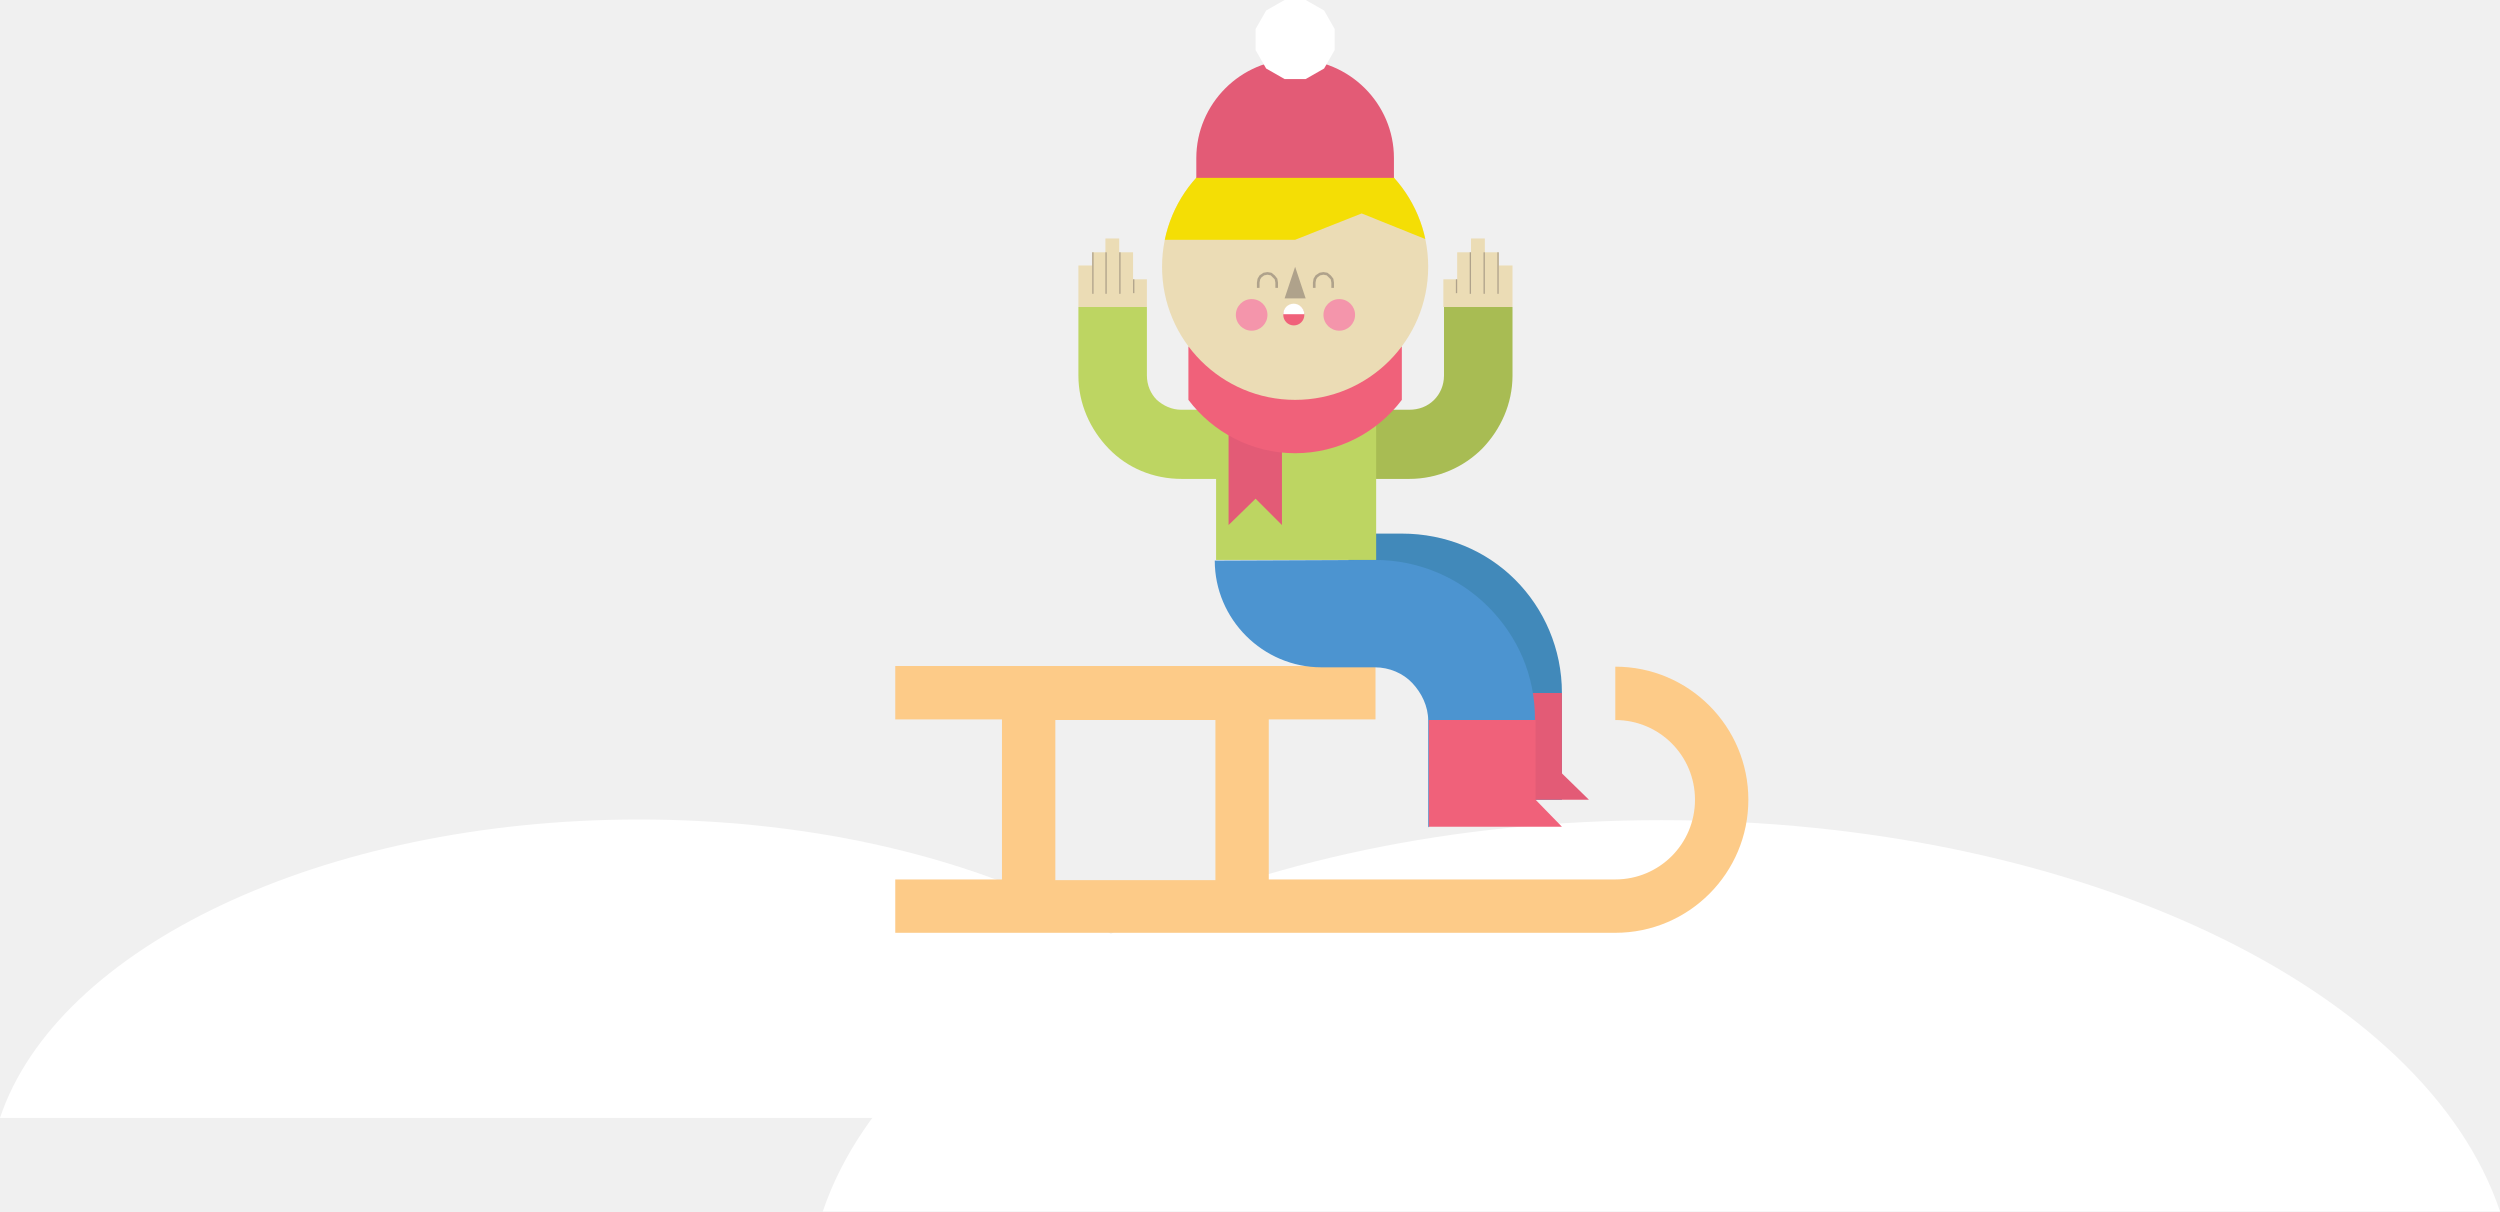
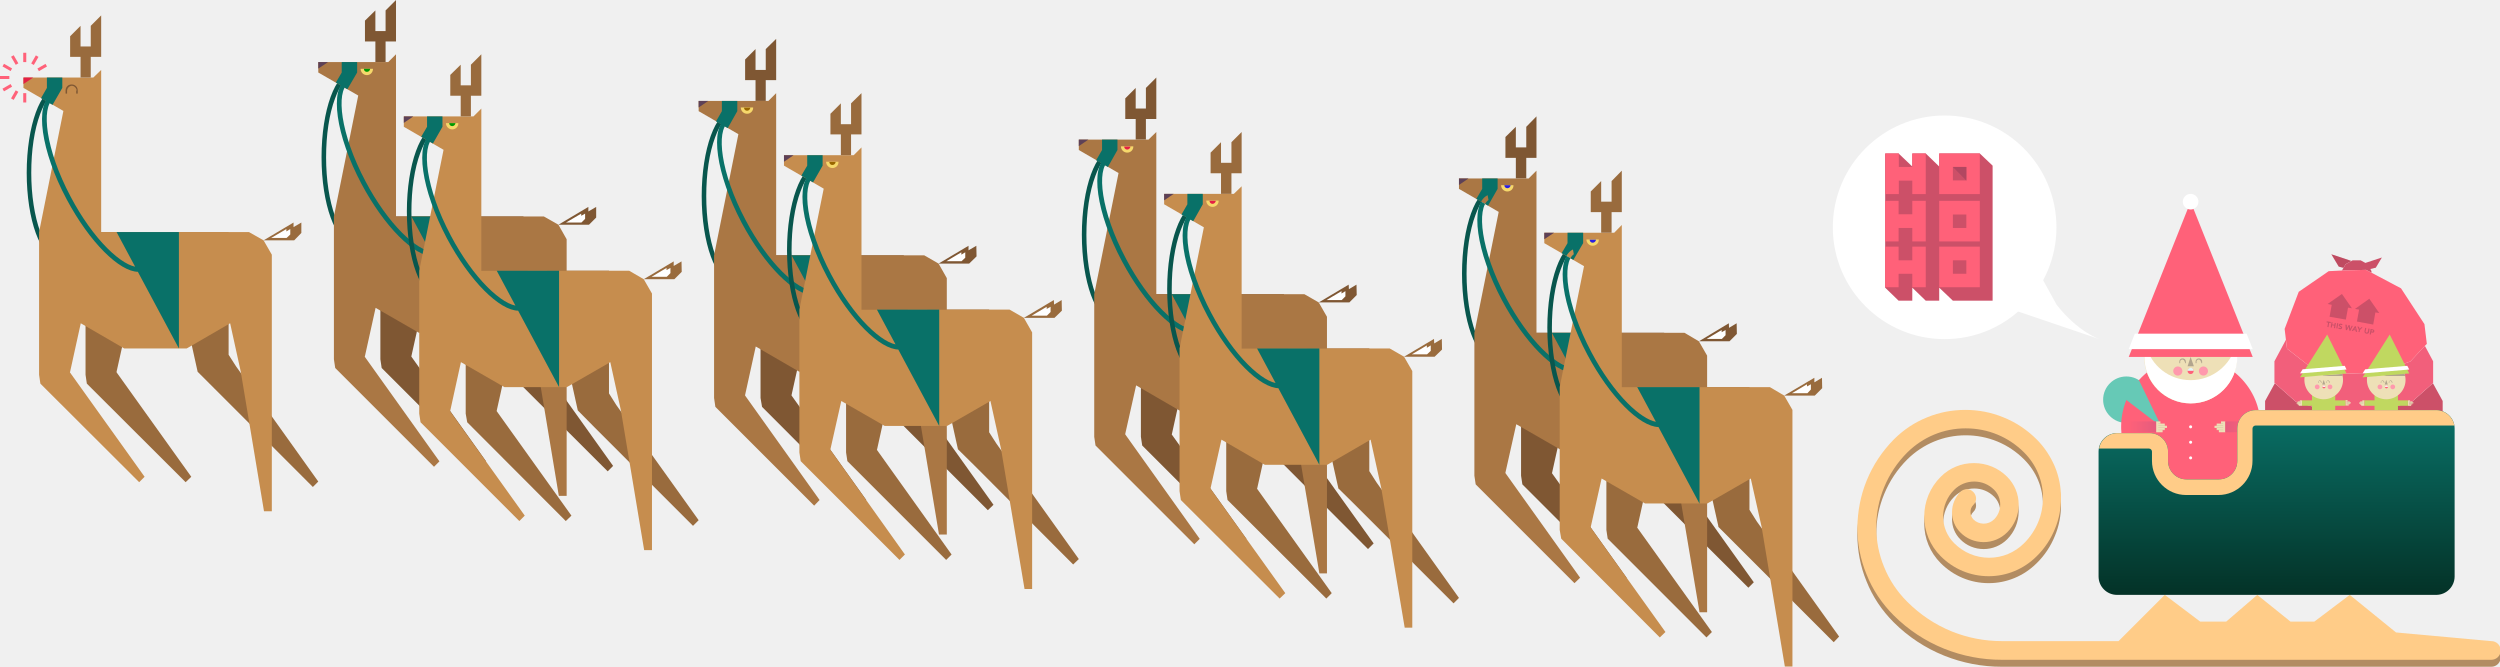
- <svg xmlns="http://www.w3.org/2000/svg" xmlns:xlink="http://www.w3.org/1999/xlink" viewBox="0 0 379.5 183.9" enable-background="new 0 0 379.5 183.9">
-   <g>
-     <path fill="#fff" d="M379.5 183.9c-11.3-33.8-64-59.4-127.3-59.4s-115.9 25.6-127.3 59.4h254.6z" />
-     <path fill="#fff" d="M194 169.7c-8.6-25.8-48.7-45.3-97-45.3-48.2 0-88.4 19.5-97 45.3h194z" />
-     <path fill="#4189BA" d="M218.5 99.5c1.5 1.5 2.4 3.5 2.4 5.7v16.2h16.2v-16.2c0-6.7-2.7-12.8-7.1-17.2s-10.5-7-17.2-7h-8.1v16.2h8.1c2.2 0 4.3.9 5.7 2.3z" />
-     <path fill="#E35B76" d="M237.1 117.4v-12.2h-16.2v16.2h20.3z" />
-     <path fill="#FDCB88" d="M245.2 101.2v8.1c6.7 0 12.1 5.4 12.1 12.1 0 6.7-5.4 12.1-12.1 12.1h-52.6v-24.3h16.2v-8.1h-72.9v8.1h16.2v24.3h-16.2v8.1h109.3c11.2 0 20.2-9.1 20.2-20.2s-9-20.2-20.2-20.2zm-85 8.1h24.3v24.3h-24.3v-24.3z" />
-     <path fill="#4C94D0" d="M225.9 92.1c-4.4-4.4-10.5-7.1-17.2-7.1l-24.3.1c0 8.9 7.3 16.2 16.2 16.2h8.1c2.2 0 4.3.9 5.7 2.4s2.4 3.5 2.4 5.7v16.2l16.2-16.2c.1-6.9-2.7-12.9-7.1-17.3z" />
-     <path fill="#F0617A" d="M233.1 121.4v-12.1h-16.2v16.2h20.2z" />
-     <path fill="#A8BC53" d="M217.7 60.7c.9-.9 1.5-2.2 1.5-3.7v-10.4h10.4v10.4c0 4.3-1.8 8.2-4.6 11.1-2.8 2.8-6.7 4.6-11.1 4.6h-5.2v-10.5h5.2c1.5 0 2.8-.5 3.8-1.5z" />
-     <path fill="#BDD562" d="M184.5 52.6v9.6h-5.2c-1.4 0-2.7-.6-3.7-1.5-.9-.9-1.5-2.2-1.5-3.7v-10.4h-10.4v10.4c0 4.3 1.8 8.2 4.6 11.1s6.7 4.6 11.1 4.6h5.2v12.3h24.3v-32.4h-24.4z" />
-     <path fill="#EBDCB5" d="M172 42.4h2.1v4.2h-2.1zM169.9 38.3h2.1v8.3h-2.1zM165.8 38.3h2.1v8.3h-2.1zM163.7 40.3h2.1v6.3h-2.1zM167.8 36.2h2.1v10.4h-2.1z" />
-     <path fill="#AFA28B" d="M172 42.4h.2v2.1h-.2zM169.9 38.3h.2v6.3h-.2zM167.8 38.3h.2v6.3h-.2zM165.8 38.3h.2v6.3h-.2z" />
-     <path fill="#EBDCB5" d="M219.1 42.4h2.1v4.2h-2.1zM221.2 38.3h2.1v8.3h-2.1zM225.4 38.3h2.1v8.3h-2.1zM227.5 40.3h2.1v6.3h-2.1zM223.3 36.2h2.1v10.4h-2.1z" />
-     <path fill="#AFA28B" d="M221 42.4h.2v2.1h-.2zM223.1 38.3h.2v6.3h-.2zM225.2 38.3h.2v6.3h-.2zM227.3 38.3h.2v6.3h-.2z" />
-     <path fill="#E35B76" d="M194.6 79.7l-4-4-4.1 4v-16.1h8.1v8z" />
-     <path fill="#F0617A" d="M196.6 68.8c6.6 0 12.5-3.2 16.2-8.1v-8.1h-32.4v8.1c3.7 4.9 9.6 8.1 16.2 8.1z" />
-     <circle fill="#EBDCB5" cx="196.6" cy="40.5" r="20.2" />
-     <path fill="#AFA28B" d="M198.2 45.3h-3.2l1.6-4.8z" />
-     <circle fill="#F0617A" cx="196.4" cy="47.8" r="1.6" />
-     <path fill="#fff" d="M196.4 46.1c-.9 0-1.6.7-1.6 1.6h3.2c0-.8-.7-1.6-1.6-1.6z" />
-     <path fill="#AFA28B" d="M199.7 42.9l.1-.5.2-.3.4-.3.5-.1.5.1.3.3.3.3.1.5v.8h.4v-.8l-.1-.6-.4-.5-.5-.4-.6-.1-.6.1-.6.4-.3.5-.1.6v.8h.4v-.8zM191.2 42.9l.1-.5.2-.3.4-.3.5-.1.5.1.3.3.3.3.1.5v.8h.4v-.8l-.1-.6-.4-.5-.5-.4-.6-.1-.6.1-.6.4-.3.5-.1.6v.8h.4v-.8z" />
-     <circle fill="#F495AB" cx="190" cy="47.8" r="2.4" />
-     <circle fill="#F495AB" cx="203.3" cy="47.8" r="2.4" />
-     <defs>
-       <circle id="a" cx="196.6" cy="40.5" r="20.2" />
-     </defs>
-     <clipPath id="b">
-       <use xlink:href="#a" overflow="visible" />
-     </clipPath>
-     <path clip-path="url(#b)" fill="#F4DE05" d="M196.6 20.2c-9.8 0-18 7-19.8 16.2h19.8l10.1-4 9.7 3.9c-1.9-9.2-10-16.1-19.8-16.1z" />
-     <path fill="#E35B76" d="M181.6 27v-3c0-8.2 6.7-15 15-15 8.2 0 15 6.7 15 15v3h-30z" />
-     <path fill="#fff" d="M195 12l-2.8-1.6-1.6-2.8v-3.2l1.6-2.8 2.8-1.6h3.2l2.8 1.6 1.6 2.8v3.2l-1.6 2.8-2.8 1.6z" />
-   </g>
+ <svg xmlns="http://www.w3.org/2000/svg" xmlns:xlink="http://www.w3.org/1999/xlink" viewBox="0 0 1151.5 307" enable-background="new 0 0 1151.5 307">
+   <path fill="#08564D" d="M687.7 88.9c2.8 0 5.8 3.8 8.1 10.1 2.6 7.2 4.1 16.8 4.1 27.1s-1.4 19.9-4.1 27.1c-2.3 6.3-5.3 10.1-8.1 10.1s-5.8-3.8-8.1-10.1c-2.6-7.2-4.1-16.8-4.1-27.1s1.4-19.9 4.1-27.1c2.3-6.4 5.3-10.1 8.1-10.1m0-2.2c-7.9 0-14.3 17.6-14.3 39.3 0 21.7 6.4 39.3 14.3 39.3s14.3-17.6 14.3-39.3c0-21.7-6.4-39.3-14.3-39.3z" />
+   <path fill="#7F5733" d="M700.6 219.1v-65.8h28.6l-14.3 64.4-.1.2 34.4 48.2-2.5 2.5-45.5-45.5zM737.9 153.3h28.6v56.5l3.4 5.3 37.9 53.1-2.5 2.5-45.5-45.4-7.7-7.7.1-.1zM782.5 157.2l13.8-8.3.1 2.1 3.5-2.1.1 4.9-3.4 3.4h-10.5z" />
+   <path fill="#fff" d="M793 152v1l1.8-1v2.4l-1.7 1.7h-7z" />
+   <path fill="#7F5733" d="M698.2 58.4v9.5h4.8v-9.5l4.7-4.8v19.1h-4.7v9.5h-4.8v-9.5h-4.8v-9.6z" />
+   <path fill="#a74" d="M672 82.2h32.1l3.6-3.6v74.7h68.2l6.6 3.9 3.8 6.6v118.2h-3.5l-10.8-64.3-4.9-22.3-20 11.5h-28.7l-20-11.5-5 22.3v.2l34.4 48.2-2.6 2.5-45.5-45.5-.6-4v-65.8l11.2-55.7-18.3-10.6z" />
+   <path fill="#5D4157" d="M672 85.2v-3h4.4z" />
+   <path fill="#097168" d="M682.7 87v-4.8h7.1v4.8l-4.4 7.7-5.4-3.1zM743.5 153.3h-28.7l8.6 16c-3.5-.7-8.1-3.7-12.9-8.5-5.9-5.9-11.9-14.3-16.8-23.6-11.8-22.2-13.6-41.2-8.1-45.1l-.4-2.2c-.1 0-.1 0-.2.1-8.1 4.3-5.1 25.9 6.8 48.3 10.4 19.5 24.1 33.2 32.8 33.4l18.9 35.3v-53.7z" />
+   <path fill="#F6D86B" d="M694.3 88.2c-1.6 0-2.9-1.3-2.9-2.9h5.7c.1 1.6-1.2 2.9-2.8 2.9z" />
+   <path fill="#2920E2" d="M694.3 86.7c-.8 0-1.4-.6-1.4-1.4h2.9c-.1.8-.7 1.4-1.5 1.4z" />
+   <path fill="#08564D" d="M727 113.9c2.8 0 5.8 3.8 8.1 10.1 2.6 7.2 4.1 16.8 4.1 27.1s-1.4 19.9-4.1 27.1c-2.3 6.3-5.3 10.1-8.1 10.1s-5.8-3.8-8.1-10.1c-2.6-7.2-4.1-16.8-4.1-27.1s1.4-19.9 4.1-27.1c2.3-6.3 5.3-10.1 8.1-10.1m0-2.2c-7.9 0-14.3 17.6-14.3 39.3 0 21.7 6.4 39.3 14.3 39.3s14.3-17.6 14.3-39.3c0-21.7-6.4-39.3-14.3-39.3z" />
+   <path fill="#996B3D" d="M739.9 244.1v-65.8h28.6l-14.3 64.4-.1.3 34.4 48.1-2.5 2.5-45.5-45.5zM777.2 178.3h28.6v56.5l3.4 5.4 37.9 53-2.5 2.6-45.5-45.5-7.7-7.7.1-.1z" />
+   <path fill="#C68D4E" d="M711.3 107.2h32.2l3.5-3.6v74.7h68.2l6.6 3.9 3.8 6.6v118.2h-3.5l-10.7-64.3-5-22.3-20 11.5h-28.7l-20-11.5-5 22.3v.3l34.4 48.1-2.6 2.5-45.4-45.5-.7-4v-65.8l11.2-55.7-18.3-10.6z" />
+   <path fill="#996B3D" d="M821.8 182.2l13.9-8.2v2.1l3.5-2.1.1 4.8-3.4 3.4h-10.5z" />
+   <path fill="#fff" d="M832.3 177v1l1.8-1v2.4l-1.6 1.7h-7.1z" />
+   <path fill="#F6D86B" d="M733.6 113.2c-1.6 0-2.9-1.3-2.9-2.9h5.7c.1 1.6-1.2 2.9-2.8 2.9z" />
+   <path fill="#2920E2" d="M733.6 111.8c-.8 0-1.4-.6-1.4-1.4h2.9c0 .7-.7 1.4-1.5 1.4z" />
+   <path fill="#996B3D" d="M737.5 83.4v9.5h4.8v-9.5l4.7-4.8v19.1h-4.7v9.5h-4.8v-9.5h-4.8v-9.5z" />
+   <path fill="#5D4157" d="M711.3 110.2v-3h4.5z" />
+   <path fill="#097168" d="M722 112v-4.8h7.2v4.8l-4.5 7.7-5.4-3.1zM782.8 178.3h-28.7l8.6 16c-3.5-.7-8.1-3.7-12.9-8.5-5.9-5.9-11.9-14.3-16.8-23.6-11.8-22.2-13.6-41.2-8.1-45.1l-.4-2.2c-.1 0-.1 0-.2.1-8.1 4.3-5.1 25.9 6.8 48.3 10.4 19.5 24.1 33.2 32.8 33.4l18.9 35.3v-53.7z" />
+   <path fill="#08564D" d="M512.6 71c2.8 0 5.8 3.8 8.1 10.1 2.6 7.2 4.1 16.8 4.1 27.1s-1.4 19.9-4.1 27.1c-2.3 6.3-5.3 10.1-8.1 10.1s-5.8-3.8-8.1-10.1c-2.6-7.2-4.1-16.8-4.1-27.1s1.4-19.9 4.1-27.1c2.3-6.3 5.3-10.1 8.1-10.1m0-2.2c-7.9 0-14.3 17.6-14.3 39.3 0 21.7 6.4 39.3 14.3 39.3s14.3-17.6 14.3-39.3c0-21.7-6.4-39.3-14.3-39.3z" />
+   <path fill="#7F5733" d="M525.5 201.2v-65.7h28.5l-14.2 64.3-.1.3 34.4 48.1-2.5 2.5-45.5-45.5zM562.8 135.5h28.6v56.4l3.4 5.4 37.9 53-2.6 2.6-45.4-45.5-7.7-7.7zM607.4 139.3l13.8-8.2.1 2.1 3.5-2.1.1 4.8-3.4 3.4h-10.5z" />
+   <path fill="#fff" d="M617.9 134.1v1.1l1.8-1.1v2.4l-1.7 1.7h-7z" />
+   <path fill="#7F5733" d="M523.1 40.5v9.5h4.7v-9.5l4.8-4.8v19.1h-4.8v9.5h-4.7v-9.5h-4.8v-9.5z" />
+   <path fill="#a74" d="M496.9 64.3h32.1l3.6-3.5v74.7h68.2l6.6 3.8 3.8 6.6v118.2h-3.5l-10.8-64.3-4.9-22.3-20 11.6h-28.7l-20-11.6-5 22.3v.3l34.3 48.1-2.5 2.5-45.5-45.5-.6-4v-65.7l11.2-55.8-18.3-10.6z" />
+   <path fill="#5D4157" d="M496.9 67.3v-3h4.4z" />
+   <path fill="#097168" d="M539.7 135.5h28.7v53.6zM507.6 69.1v-4.8h7.1v4.8l-4.4 7.8-5.4-3.1zM510 72.1l.2-.1.4 2.2c-5.5 3.9-3.7 22.9 8.1 45.1 4.9 9.3 10.9 17.7 16.8 23.6 5.5 5.5 10.7 8.7 14.3 8.7.8 0 1.6-.2 2.2-.5l.3-.2 1.4 1.6-.7.5c-1 .5-2 .8-3.2.8-8.7 0-22.5-13.7-33-33.4-11.9-22.3-15-44-6.8-48.3z" />
+   <path fill="#F6D86B" d="M519.2 70.3c-1.6 0-2.9-1.3-2.9-2.9h5.7c.1 1.6-1.2 2.9-2.8 2.9z" />
+   <path fill="#E41F44" d="M519.2 68.9c-.8 0-1.4-.6-1.4-1.4h2.9c-.1.7-.7 1.4-1.5 1.4z" />
+   <path fill="#08564D" d="M551.9 96c2.8 0 5.8 3.8 8.1 10.1 2.6 7.2 4.1 16.8 4.1 27.1s-1.4 19.9-4.1 27.1c-2.3 6.3-5.3 10.1-8.1 10.1s-5.8-3.8-8.1-10.1c-2.6-7.2-4.1-16.8-4.1-27.1s1.4-19.9 4.1-27.1c2.3-6.3 5.3-10.1 8.1-10.1m0-2.1c-7.9 0-14.3 17.6-14.3 39.3s6.4 39.3 14.3 39.3 14.3-17.6 14.3-39.3-6.4-39.3-14.3-39.3z" />
+   <path fill="#996B3D" d="M564.8 226.2v-65.7h28.6l-14.3 64.3-.1.3 34.4 48.1-2.5 2.5-45.5-45.4zM602.1 160.5h28.6v56.5l3.4 5.3 37.9 53.1-2.5 2.5-45.5-45.5-7.7-7.6.1-.1z" />
+   <path fill="#C68D4E" d="M536.2 89.3h32.1l3.6-3.5v74.7h68.2l6.6 3.8 3.8 6.6v118.2h-3.5l-10.8-64.3-4.9-22.3-20 11.6h-28.7l-20-11.6-5 22.3v.3l34.4 48.1-2.6 2.5-45.5-45.4-.6-4.1v-65.7l11.2-55.8-18.3-10.6z" />
+   <path fill="#996B3D" d="M646.7 164.3l13.8-8.2.1 2.1 3.5-2.1.1 4.9-3.4 3.3h-10.5z" />
+   <path fill="#fff" d="M657.2 159.1v1.1l1.8-1.1v2.5l-1.7 1.6h-7z" />
+   <path fill="#F6D86B" d="M558.5 95.3c-1.6 0-2.9-1.3-2.9-2.9h5.7c.1 1.6-1.2 2.9-2.8 2.9z" />
+   <path fill="#E41F44" d="M558.5 93.9c-.8 0-1.4-.6-1.4-1.4h2.9c-.1.7-.7 1.4-1.5 1.4z" />
+   <path fill="#996B3D" d="M562.4 65.5v9.5h4.8v-9.5l4.7-4.7v19h-4.7v9.5h-4.8v-9.5h-4.8v-9.5z" />
+   <path fill="#5D4157" d="M536.2 92.3v-3h4.4z" />
+   <path fill="#097168" d="M579 160.5h28.7v53.6zM546.9 94.1v-4.8h7.1v4.8l-4.4 7.8-5.4-3.1zM549.3 97.1l.2-.1.4 2.2c-5.5 3.9-3.7 22.9 8.1 45.1 4.9 9.3 10.9 17.7 16.8 23.6 5.5 5.5 10.7 8.7 14.3 8.7.8 0 1.6-.2 2.2-.5l.3-.2 1.4 1.6-.7.5c-1 .5-2 .8-3.2.8-8.7 0-22.5-13.7-33-33.4-11.9-22.3-15-43.9-6.8-48.3z" />
+   <path fill="#08564D" d="M337.5 53.1c2.8 0 5.8 3.8 8.1 10.1 2.6 7.2 4.1 16.8 4.1 27.1s-1.4 19.9-4.1 27.1c-2.3 6.3-5.3 10.1-8.1 10.1s-5.8-3.8-8.1-10.1c-2.6-7.2-4.1-16.8-4.1-27.1s1.4-19.9 4.1-27.1c2.3-6.3 5.3-10.1 8.1-10.1m0-2.1c-7.9 0-14.3 17.6-14.3 39.3 0 21.7 6.4 39.3 14.3 39.3s14.3-17.6 14.3-39.3c0-21.7-6.4-39.3-14.3-39.3z" />
+   <path fill="#7F5733" d="M350.3 183.3v-65.7h28.6l-14.3 64.3v.3l34.4 48.1-2.6 2.6-45.4-45.5zM387.7 117.6h28.6v56.5l3.4 5.3 37.9 53.1-2.6 2.5-45.5-45.5-7.6-7.6v-.1zM432.3 121.4l13.8-8.2v2.1l3.6-2.1.1 4.9-3.4 3.3h-10.5z" />
+   <path fill="#fff" d="M442.8 116.2v1.1l1.8-1.1v2.5l-1.7 1.6h-7z" />
+   <path fill="#7F5733" d="M348 22.6v9.6h4.7v-9.6l4.8-4.7v19h-4.8v9.6h-4.7v-9.6h-4.8v-9.5z" />
+   <path fill="#a74" d="M321.8 46.5h32.1l3.6-3.6v74.7h68.2l6.6 3.8 3.8 6.7v118.1h-3.6l-10.7-64.3-4.9-22.3-20 11.6h-28.8l-20-11.6-4.9 22.3v.3l34.3 48.1-2.5 2.6-45.5-45.5-.6-4.1v-65.7l11.2-55.8-18.3-10.6z" />
+   <path fill="#5D4157" d="M321.8 49.5v-3h4.4z" />
+   <path fill="#097168" d="M364.6 117.6h28.7v53.6zM332.5 51.2v-4.7h7.1v4.7l-4.4 7.8-5.4-3.1zM334.8 54.3l.2-.1.4 2.2c-5.5 3.9-3.7 22.9 8.1 45.1 4.9 9.3 10.9 17.7 16.8 23.6 5.5 5.5 10.7 8.7 14.3 8.7.8 0 1.6-.2 2.2-.5l.3-.2 1.4 1.6-.7.5c-1 .5-2 .8-3.2.8-8.7 0-22.5-13.7-33-33.4-11.8-22.4-14.9-44-6.8-48.3z" />
+   <path fill="#F6D86B" d="M344.1 52.4c-1.6 0-2.9-1.3-2.9-2.9h5.7c.1 1.6-1.2 2.9-2.8 2.9z" />
+   <path fill="#960" d="M344.1 51c-.8 0-1.4-.6-1.4-1.4h2.9c-.1.8-.7 1.4-1.5 1.4z" />
+   <path fill="#08564D" d="M376.8 78.1c2.8 0 5.8 3.8 8.1 10.1 2.6 7.2 4.1 16.8 4.1 27.1s-1.4 19.9-4.1 27.1c-2.3 6.3-5.3 10.1-8.1 10.1s-5.8-3.8-8.1-10.1c-2.6-7.2-4.1-16.8-4.1-27.1s1.4-19.9 4.1-27.1c2.3-6.3 5.3-10.1 8.1-10.1m0-2.1c-7.9 0-14.3 17.6-14.3 39.3s6.4 39.3 14.3 39.3 14.3-17.6 14.3-39.3-6.4-39.3-14.3-39.3z" />
+   <path fill="#996B3D" d="M389.7 208.4v-65.8h28.5l-14.2 64.3-.1.3 34.4 48.2-2.5 2.5-45.5-45.5zM427 142.6h28.6v56.5l3.4 5.3 37.9 53.1-2.6 2.5-45.4-45.5-7.7-7.6v-.1z" />
+   <path fill="#C68D4E" d="M361.1 71.5h32.1l3.6-3.6v74.7h68.2l6.6 3.8 3.8 6.7v118.2h-3.5l-10.8-64.4-4.9-22.2-20 11.5h-28.7l-20-11.5-5 22.2v.3l34.3 48.2-2.5 2.5-45.5-45.5-.6-4v-65.8l11.2-55.7-18.3-10.6z" />
+   <path fill="#996B3D" d="M471.6 146.4l13.8-8.2.1 2.1 3.5-2.1.1 4.9-3.4 3.3h-10.5z" />
+   <path fill="#fff" d="M482.1 141.3v1l1.8-1v2.4l-1.7 1.7h-7z" />
+   <path fill="#F6D86B" d="M383.4 77.4c-1.6 0-2.9-1.3-2.9-2.9h5.7c.1 1.7-1.2 2.9-2.8 2.9z" />
+   <path fill="#960" d="M383.4 76c-.8 0-1.4-.6-1.4-1.4h2.9c-.1.8-.7 1.4-1.5 1.4z" />
+   <path fill="#996B3D" d="M387.3 47.6v9.6h4.7v-9.6l4.8-4.7v19h-4.8v9.6h-4.7v-9.6h-4.8v-9.5z" />
+   <path fill="#5D4157" d="M361.1 74.5v-3h4.4z" />
+   <path fill="#097168" d="M403.9 142.6h28.7v53.6zM371.8 76.3v-4.8h7.1v4.8l-4.4 7.7-5.4-3.1zM374.2 79.3l.2-.1.4 2.2c-5.5 3.9-3.7 22.9 8.1 45.1 4.9 9.3 10.9 17.7 16.8 23.6 5.5 5.5 10.7 8.7 14.3 8.7.8 0 1.6-.2 2.2-.5l.3-.2 1.4 1.6-.7.5c-1 .5-2 .8-3.2.8-8.7 0-22.5-13.7-33-33.4-11.9-22.4-15-44-6.8-48.3z" />
+   <path fill="#08564D" d="M162.4 35.3c2.8 0 5.8 3.8 8.1 10.1 2.6 7.2 4.1 16.8 4.1 27.1s-1.4 19.9-4.1 27.1c-2.3 6.3-5.3 10.1-8.1 10.1s-5.8-3.8-8.1-10.1c-2.6-7.2-4.1-16.8-4.1-27.1s1.4-19.9 4.1-27.1c2.3-6.4 5.3-10.1 8.1-10.1m0-2.2c-7.9 0-14.3 17.6-14.3 39.3s6.4 39.3 14.3 39.3 14.3-17.6 14.3-39.3-6.4-39.3-14.3-39.3z" />
+   <path fill="#7F5733" d="M175.2 165.5v-65.8h28.6l-14.3 64.3v.3l34.4 48.2-2.6 2.5-45.5-45.5zM212.6 99.7h28.5v56.5l3.4 5.3 37.9 53.1-2.5 2.5-45.5-45.4-7.6-7.7v-.1zM257.2 103.5l13.8-8.2v2.1l3.6-2.1v4.9l-3.3 3.3h-10.6z" />
+   <path fill="#fff" d="M267.7 98.4v1l1.8-1v2.4l-1.7 1.7h-7.1z" />
+   <path fill="#7F5733" d="M172.9 4.8v9.5h4.7v-9.5l4.8-4.8v19.1h-4.8v9.5h-4.7v-9.5h-4.8v-9.6z" />
+   <path fill="#a74" d="M146.6 28.6h32.2l3.6-3.6v74.7h68.1l6.7 3.8 3.8 6.7v118.2h-3.6l-10.7-64.4-4.9-22.2-20 11.5h-28.8l-20-11.5-4.9 22.2-.1.3 34.4 48.2-2.5 2.5-45.5-45.5-.6-4v-65.8l11.2-55.7-18.4-10.6z" />
+   <path fill="#5D4157" d="M146.6 31.6v-3h4.5z" />
+   <path fill="#097168" d="M189.5 99.7h28.7v53.6zM157.4 33.4v-4.8h7.1v4.8l-4.5 7.7-5.3-3.1zM159.7 36.4l.2-.1.4 2.2c-5.5 3.9-3.7 22.9 8.1 45.1 4.9 9.3 10.9 17.7 16.8 23.6 5.5 5.5 10.7 8.7 14.3 8.7.8 0 1.6-.2 2.2-.5l.3-.2 1.4 1.6-.7.5c-1 .5-2 .8-3.2.8-8.7 0-22.5-13.7-33-33.4-11.9-22.4-14.9-44-6.8-48.3z" />
+   <path fill="#F6D86B" d="M169 34.6c-1.6 0-2.9-1.3-2.9-2.9h5.7c0 1.6-1.2 2.9-2.8 2.9z" />
+   <path fill="#090" d="M169 33.1c-.8 0-1.4-.6-1.4-1.4h2.9c-.1.8-.7 1.4-1.5 1.4z" />
+   <path fill="#08564D" d="M201.7 60.3c2.8 0 5.8 3.8 8.1 10.1 2.6 7.2 4.1 16.8 4.1 27.1s-1.4 19.9-4.1 27.1c-2.3 6.3-5.3 10.1-8.1 10.1s-5.8-3.8-8.1-10.1c-2.6-7.2-4.1-16.8-4.1-27.1s1.4-19.9 4.1-27.1c2.3-6.4 5.3-10.1 8.1-10.1m0-2.2c-7.9 0-14.3 17.6-14.3 39.3s6.4 39.3 14.3 39.3 14.3-17.6 14.3-39.3-6.4-39.3-14.3-39.3z" />
+   <path fill="#996B3D" d="M214.5 190.5v-65.8h28.6l-14.3 64.4v.3l34.4 48.1-2.6 2.5-45.4-45.5zM251.9 124.7h28.6v56.5l3.4 5.4 37.9 53-2.6 2.6-45.5-45.5-7.6-7.7v-.1z" />
+   <path fill="#C68D4E" d="M186 53.6h32.1l3.6-3.6v74.7h68.1l6.7 3.9 3.8 6.6v118.2h-3.6l-10.7-64.3-4.9-22.3-20 11.5h-28.8l-20-11.5-4.9 22.3-.1.3 34.4 48.1-2.5 2.5-45.5-45.5-.6-4v-65.8l11.2-55.7-18.3-10.6z" />
+   <path fill="#996B3D" d="M296.5 128.6l13.8-8.2v2.1l3.6-2.1.1 4.8-3.4 3.4h-10.5z" />
+   <path fill="#fff" d="M307 123.4v1l1.8-1v2.4l-1.7 1.7h-7z" />
+   <path fill="#F6D86B" d="M208.3 59.6c-1.6 0-2.9-1.3-2.9-2.9h5.7c.1 1.6-1.2 2.9-2.8 2.9z" />
+   <path fill="#090" d="M208.3 58.1c-.8 0-1.4-.6-1.4-1.4h2.9c-.1.8-.7 1.4-1.5 1.4z" />
+   <path fill="#996B3D" d="M212.2 29.8v9.5h4.7v-9.5l4.8-4.8v19.1h-4.8v9.5h-4.7v-9.5h-4.8v-9.6z" />
+   <path fill="#5D4157" d="M186 56.6v-3h4.4z" />
+   <path fill="#097168" d="M228.8 124.7h28.7v53.6zM196.7 58.4v-4.8h7.1v4.8l-4.4 7.7-5.4-3.1zM199 61.4l.2-.1.4 2.2c-5.5 3.9-3.7 22.9 8.1 45.1 4.9 9.3 10.9 17.7 16.8 23.6 5.5 5.5 10.7 8.7 14.3 8.7.8 0 1.6-.2 2.2-.5l.3-.2 1.4 1.6-.7.5c-1 .5-2 .8-3.2.8-8.7 0-22.5-13.7-33-33.4-11.8-22.4-14.9-44-6.8-48.3z" />
+   <path fill="#08564D" d="M26.6 42.4c2.8 0 5.8 3.8 8.1 10.1 2.6 7.2 4.1 16.8 4.1 27.1s-1.4 19.9-4.1 27.1c-2.3 6.3-5.3 10.1-8.1 10.1s-5.8-3.8-8.1-10.1c-2.6-7.2-4.1-16.8-4.1-27.1s1.4-19.9 4.1-27.1c2.3-6.3 5.3-10.1 8.1-10.1m0-2.1c-7.9 0-14.3 17.6-14.3 39.3 0 21.7 6.4 39.3 14.3 39.3s14.3-17.6 14.3-39.3c0-21.7-6.4-39.3-14.3-39.3z" />
+   <path fill="#996B3D" d="M39.4 172.6v-65.7h28.6l-14.3 64.3v.3l34.4 48.1-2.6 2.5-45.5-45.4zM76.8 106.9h28.5v56.5l3.4 5.3 37.9 53.1-2.5 2.5-45.5-45.5-7.6-7.6v-.1z" />
+   <path fill="#C68D4E" d="M10.8 35.7h32.2l3.6-3.5v74.7h68.1l6.7 3.8 3.8 6.6v118.2h-3.6l-10.7-64.3-4.9-22.3-20 11.6h-28.8l-20-11.6-4.9 22.3-.1.3 34.4 48.1-2.5 2.5-45.5-45.4-.6-4.1v-65.7l11.2-55.8-18.4-10.6z" />
+   <path fill="#996B3D" d="M121.4 110.7l13.8-8.2v2.1l3.6-2.1v4.8l-3.3 3.4h-10.6z" />
+   <path fill="#fff" d="M131.9 105.5v1.1l1.8-1.1v2.5l-1.7 1.6h-7.1z" />
+   <path fill="#996B3D" d="M37.1 11.9v9.5h4.7v-9.5l4.8-4.8v19.1h-4.8v9.5h-4.7v-9.5h-4.8v-9.5z" />
+   <path fill="#E41F44" d="M10.8 38.7v-3h4.5z" />
+   <path fill="#097168" d="M53.7 106.9h28.7v53.6zM21.6 40.5v-4.8h7.1v4.8l-4.5 7.8-5.3-3.1zM23.9 43.5l.2-.1.4 2.2c-5.5 3.9-3.7 22.9 8.1 45.1 4.9 9.3 10.9 17.7 16.8 23.6 5.5 5.5 10.7 8.7 14.3 8.7.8 0 1.6-.2 2.2-.5l.3-.2 1.4 1.6-.7.5c-1 .5-2 .8-3.2.8-8.7 0-22.5-13.7-33-33.4-11.9-22.3-14.9-44-6.8-48.3z" />
+   <path fill="#7F5733" d="M35.3 41.7c0-.3-.1-.6-.2-.8-.1-.3-.3-.5-.5-.7-.2-.2-.4-.4-.7-.5-.3-.1-.5-.2-.8-.2-.3 0-.6.1-.8.2-.3.1-.5.3-.7.5-.2.2-.4.4-.5.7-.1.3-.2.5-.2.8v1.4h-.7v-1.4c0-.4.1-.8.2-1.1.1-.3.4-.7.6-.9.3-.3.6-.5.9-.6.3-.1.7-.2 1.1-.2.4 0 .8.1 1.1.2.3.1.7.4.9.6.3.3.5.6.6.9.1.3.2.7.2 1.1v1.4h-.7v-1.4z" />
+   <g fill="#FF6179">
+     <path d="M10.7 24.3h1.4v4.3h-1.4zM10.7 42.9h1.4v4.3h-1.4z" />
+   </g>
+   <g fill="#FF6179">
+     <path d="M15.577 29.928l-1.212-.7 2.15-3.724 1.212.7zM6.296 46.021l-1.212-.7 2.15-3.724 1.212.7z" />
+   </g>
+   <g fill="#FF6179">
+     <path d="M17.926 32.778l-.7-1.212 3.724-2.15.7 1.212zM1.842 42.071l-.7-1.212 3.724-2.15.7 1.212z" />
+   </g>
+   <path fill="#FF6179" d="M0 35h4.3v1.4h-4.3zM1.146 30.592l.7-1.212 3.724 2.15-.7 1.212zM5.097 26.138l1.212-.7 2.15 3.724-1.212.7z" />
+   <path fill="#CC5068" d="M1120.6 176.5l-9.6 8.5-17 5h-19.6l-17-5-9.6-8.5-4.5 8.2v10.8l11 9.4 18.9 5.4h21.9l19-5.4 11-9.4v-10.8z" />
+   <path fill="#F25F7B" d="M1074.4 190h19.6l17-5 9.6-8.5.1-.1v-10l-3.8-7.1-6.7 7.2-14.4 5.1-17.3.6-15.5-4.1-9.6-7.5-.5-4.1-5.3 9.9v10l.2.1 9.6 8.5z" />
+   <path fill="#BF4B61" d="M1083.1 120.2l-9.3-3.1 3.4 5.7 2.2.6 1-1.7z" />
+   <path fill="#CC5068" d="M1092.3 125.6v-.7l-.5-1 2.5-.6 2.8-4.7-7.6 2.5-2.2-1.2h-3.7l-.5.3-2.7 1.5-1 1.7-.7 1.2 11.1-.3z" />
+   <path fill="#FF6179" d="M1063 168.1l15.5 4.1 17.3-.6 14.4-5.1 6.7-7.2.9-.9-1.1-9.1-10.8-16.5-13.6-7.2-2.5-1.3-11.1.3-6.1.3-13.8 9.5-6.5 17.1.6 5 .5 4.1z" />
+   <path fill="#CC5068" d="M1084.7 142.3l6.6-4.7 4.6 6.6-1.8-.3-1 5.6-7.5-1.4 1-5.5zM1072.1 140l6.6-4.6 4.6 6.6-1.8-.3-1 5.5-7.5-1.3 1-5.5z" />
+   <g fill="#CB5068">
+     <path d="M1072.3 148.6l-.7-.1.1-.5 1.9.3-.1.5-.7-.1-.3 2-.5-.1.3-2zM1073.9 148.4l.5.1-.2.9 1 .2.2-.9.5.1-.4 2.4-.5-.1.2-1.1-1-.2-.2 1.1-.5-.1.4-2.4zM1076.5 148.8l.5.1-.4 2.4-.5-.1.4-2.4zM1078.6 149.8c-.1-.1-.2-.2-.4-.2s-.4 0-.4.2c-.1.4 1.1.4 1 1.2-.1.5-.6.7-1.1.6-.3-.1-.6-.2-.8-.4l.5-.4c.1.2.3.3.4.3.2 0 .4 0 .4-.2.1-.4-1.1-.4-1-1.2.1-.5.6-.7 1.1-.6.3 0 .5.2.7.4l-.4.3zM1080.3 149.5l.6.1.1 1.6.8-1.5.5.1.2 1.7.7-1.5.5.1-1.1 2.3-.5-.1-.3-1.8-.8 1.6-.5-.1-.2-2.5zM1084.7 150.2l.4.1.6 2.6-.6-.1-.1-.6-.9-.2-.3.5-.6-.1 1.5-2.2zm.1.8l-.4.7.6.1-.2-.8zM1086.5 152l-.7-1.6.7.1.4 1 .7-.8.6.1-1.2 1.2-.2 1-.5-.1.2-.9zM1091.2 152.9c-.1.6-.5.9-1.2.8-.7-.1-1-.6-.9-1.2l.3-1.5.5.1-.3 1.5c-.1.3.1.6.4.6.3 0 .5-.1.6-.4l.3-1.5.5.1-.2 1.5zM1091.9 151.5l.9.2c.5.1.9.3.8.9-.1.6-.5.7-1 .6l-.4-.1-.2 1-.5-.1.4-2.5zm.4 1.1l.4.1c.2 0 .4 0 .4-.2 0-.3-.2-.3-.4-.4h-.3l-.1.5z" />
+   </g>
+   <path fill="#C0D860" d="M1093.7 200.7c0 1.2 1 2.1 2.1 2.1 1.2 0 2.1-1 2.1-2.1v-4.3h-4.3v4.3zM1100.2 200.7c0 1.2 1 2.1 2.1 2.1 1.2 0 2.1-1 2.1-2.1v-4.3h-4.3v4.3zM1093.7 180.1v16.3h10.8v-16.3z" />
+   <path fill="#EFDE11" d="M1083.5 151.4h.1v.1h-.1z" />
+   <circle fill="#EEE0B7" cx="1099.1" cy="175" r="8.9" />
+   <path fill="#B2A58E" d="M1098.4 177.1h1.4l-.7-2.1z" />
+   <circle fill="#FF6179" cx="1099.2" cy="178.2" r=".7" />
+   <path fill="#fff" d="M1099.2 177.5c.4 0 .7.3.7.7h-1.4c0-.4.3-.7.7-.7z" />
+   <path fill="#B2A58E" d="M1097.8 176v-.2l-.1-.2s-.1-.1-.2-.1h-.4l-.2.1s-.1.1-.1.2v.6h-.2v-.4c0-.1 0-.2.1-.3 0-.1.1-.2.2-.2l.2-.2s.2-.1.3-.1.2 0 .3.1.2.1.2.2l.2.2.1.3v.4h-.2v-.4zM1101.5 176v-.2l-.1-.2s-.1-.1-.2-.1h-.4l-.2.1s-.1.1-.1.2v.6h-.2v-.4c0-.1 0-.2.1-.3 0-.1.1-.2.2-.2l.2-.2.3-.1s.2 0 .3.1c.1 0 .2.1.2.2l.2.2s.1.2.1.3v.4h-.2v-.4z" />
+   <circle fill="#FF99AD" cx="1102.1" cy="178.2" r="1.1" />
+   <circle fill="#FF99AD" cx="1096.2" cy="178.2" r="1.1" />
+   <circle cx="1099.1" cy="175" r="8.9" fill="none" />
+   <defs>
+     <circle id="a" cx="1099.1" cy="175" r="8.9" />
+   </defs>
+   <clipPath id="b">
+     <use xlink:href="#a" overflow="visible" />
+   </clipPath>
+   <path clip-path="url(#b)" fill="#B2A58E" d="M1090.2 173.2l4.4-1.8 4.5 1.8h8.9v-8.2h-17.8v6.1z" />
+   <path fill="#EEE0B7" d="M1111.1 185.4h-1.5v-.1l1.5.1v-.5h-1v-.5h-1v2.5h1.5v-.5h-1v-.1h1.5v-.5h-1.5v-.1h1.5v.1h.5v-.5h-.5zm-1.5-.5h.5v.1l-.5-.1z" />
+   <path fill="#B2A58E" d="M1109.6 184.9h.5v.1h-.5zM1109.6 185.4h1.5v.1h-1.5zM1109.6 185.9h1.5v.1h-1.5zM1109.6 186.4h1.5-1.5z" />
+   <path fill="#C0D860" d="M1102.8 184.4h6.3v2.5h-6.3z" />
+   <path fill="#EEE0B7" d="M1088.1 184.4v.5h.5-.5-1v.5h1.5-1.5-.5v.5h2-1.5v.5h1.5-1v.5h1.5v-2.5z" />
+   <path fill="#B2A58E" d="M1088.1 184.9h.5v.1h-.5zM1087.1 185.4h1.5v.1h-1.5zM1087.1 185.9h1.5v.1h-1.5zM1088.6 186.4h-1.5.5 1z" />
+   <path fill="#C0D860" d="M1089.1 184.4h6.3v2.5h-6.3zM1088.2 173.8l12.5-19.7 9 17.9z" />
+   <path fill="#fff" d="M1089.4 170.1l-1.2 1.9 21.5-1.8-.9-1.7z" />
+   <path fill="#C0D860" d="M1064.9 200.7c0 1.2 1 2.1 2.1 2.1 1.2 0 2.1-1 2.1-2.1v-4.3h-4.3v4.3zM1071.4 200.7c0 1.2 1 2.1 2.1 2.1s2.1-1 2.1-2.1v-4.3h-4.3v4.3zM1064.9 180.1v16.3h10.7v-16.3z" />
+   <path fill="#EFDE11" d="M1054.7 151.4h.1v.1h-.1z" />
+   <circle fill="#EEE0B7" cx="1070.3" cy="175" r="8.9" />
+   <path fill="#B2A58E" d="M1069.6 177.1h1.4l-.7-2.1z" />
+   <circle fill="#FF6179" cx="1070.4" cy="178.2" r=".7" />
+   <path fill="#fff" d="M1070.4 177.5c.4 0 .7.3.7.7h-1.4c0-.4.3-.7.7-.7z" />
+   <path fill="#B2A58E" d="M1068.9 176v-.2l-.1-.2s-.1-.1-.2-.1h-.4l-.2.1s-.1.1-.1.2v.6h-.2v-.4c0-.1 0-.2.1-.3 0-.1.1-.2.2-.2l.2-.2s.2-.1.3-.1.2 0 .3.1.2.1.2.2l.2.2s.1.2.1.3v.4h-.2v-.4zM1072.7 176v-.2l-.1-.2s-.1-.1-.2-.1h-.4l-.2.1s-.1.1-.1.2v.6h-.2v-.4c0-.1 0-.2.1-.3s.1-.2.2-.2l.2-.2s.2-.1.3-.1.2 0 .3.1.2.1.2.2l.2.2.1.3v.4h-.2v-.4z" />
+   <circle fill="#FF99AD" cx="1073.2" cy="178.2" r="1.1" />
+   <circle fill="#FF99AD" cx="1067.3" cy="178.2" r="1.1" />
+   <circle cx="1070.3" cy="175" r="8.9" fill="none" />
+   <path fill="#EEE0B7" d="M1082.3 185.4v-.5h-1.5v-.1h.5v-.5h-1v2.5h1.5v-.5h-1v-.1h1.5v.1-.5h.5v-.5h-.5zm0 .5h-1.5v-.1l1.5.1zm0-.5h-1.5v-.1l1.5.1z" />
+   <path fill="#B2A58E" d="M1080.8 184.9h.5v.1h-.5zM1080.8 185.4h1.5v.1h-1.5zM1080.8 185.9h1.5v.1h-1.5zM1080.8 186.4h1.5z" />
+   <path fill="#C0D860" d="M1074 184.4h6.3v2.5h-6.3z" />
+   <path fill="#EEE0B7" d="M1059.3 184.4v.5h.5-.5-1v.5h1.5-1.5-.5v.5h2-1.5v.5h1.5-1v.5h1.5v-2.5z" />
+   <path fill="#B2A58E" d="M1059.3 184.9h.5v.1h-.5zM1058.3 185.4h1.5v.1h-1.5zM1058.3 185.9h1.5v.1h-1.5zM1059.8 186.4h-1.5.5 1z" />
+   <path fill="#C0D860" d="M1060.3 184.4h6.3v2.5h-6.3z" />
+   <path fill="#B2A58E" d="M1070.3 173.2h8.8c-.1-.4-.2-.7-.3-1l-9.1.8.6.2z" />
+   <path fill="#C0D860" d="M1069.6 172.9l9.2-.7 2-.2-8.9-17.9-12.5 19.7z" />
+   <path fill="#fff" d="M1060.6 170.1l-1.2 1.9 21.4-1.8-.8-1.7z" />
+   <circle fill="#66C9B6" cx="979.4" cy="184.1" r="10.7" />
+   <path fill="#FF6179" d="M1041.3 228.7v-32.2h-.1c0-4.4-.9-8.7-2.5-12.5s-4-7.3-6.9-10.2c-2.9-2.9-6.4-5.3-10.2-6.9s-8.1-2.5-12.5-2.5-8.7.9-12.5 2.5-7.3 4-10.2 6.9c-2.9 2.9-5.3 6.4-6.9 10.2s-2.5 8.1-2.5 12.5c0 .8 0 1.5.1 2.3v29.9h22.9v1.8h-3.6v3.6h-3.6v3.6h-3.6v3.6h17.9v-12.5h4.3v12.5h17.9v-3.6h-3.6v-3.6h-3.6v-3.6h-3.6v-1.8h22.8z" />
+   <circle fill="#EEE0B7" cx="1009" cy="164.4" r="21.4" />
+   <path fill="#fff" d="M1009 175.1c10 0 18.4-6.8 20.8-16.1.4 1.7.7 3.5.7 5.4 0 11.8-9.6 21.4-21.4 21.4-11.8 0-21.4-9.6-21.4-21.4 0-1.9.2-3.6.7-5.4 2.3 9.3 10.6 16.1 20.6 16.1z" />
+   <path fill="#B2A58E" d="M1007.6 168.7h2.9l-1.5-4.3z" />
+   <circle fill="#FF6179" cx="1009" cy="170.9" r="1.4" />
+   <path fill="#E2F7F6" d="M1009 169.4c.8 0 1.4.6 1.4 1.4h-2.9c.1-.7.8-1.4 1.5-1.4z" />
+   <g fill="#B2A58E">
+     <path d="M1006.2 166.6c0-.1 0-.3-.1-.4l-.2-.3c-.1-.1-.2-.2-.3-.2-.1-.1-.3-.1-.4-.1s-.3 0-.4.1l-.3.2c-.1.1-.2.2-.2.3-.1.1-.1.3-.1.4v.7h-.4v-.7c0-.2 0-.4.1-.6l.3-.5c.1-.1.3-.2.5-.3.2-.1.4-.1.6-.1s.4 0 .6.1l.5.3c.1.1.2.3.3.5.1.2.1.4.1.6v.7h-.4v-.7zM1013.7 166.6c0-.1 0-.3-.1-.4l-.2-.3c-.1-.1-.2-.2-.3-.2-.1-.1-.3-.1-.4-.1s-.3 0-.4.1l-.3.2c-.1.1-.2.2-.2.3-.1.1-.1.3-.1.4v.7h-.4v-.7c0-.2 0-.4.1-.6l.3-.5c.1-.1.3-.2.5-.3.2-.1.4-.1.6-.1s.4 0 .6.1.3.2.5.3c.1.1.2.3.3.5.1.2.1.4.1.6v.7h-.4v-.7z" />
+   </g>
+   <g fill="#fff">
+     <circle cx="1009" cy="203.7" r=".7" />
+     <circle cx="1009" cy="210.9" r=".7" />
+     <circle cx="1009" cy="196.6" r=".7" />
+   </g>
+   <g fill="#FF99AD">
+     <circle cx="1014.9" cy="170.9" r="2.1" />
+     <circle cx="1003.1" cy="170.9" r="2.1" />
+   </g>
+   <path fill="#EEE0B7" d="M1023 194.1h2v1h-2zM1021 195.1h4v1h-4zM1021 197.1h4v1h-4zM1022 198.1h3v1h-3zM1020 196.1h5v1h-5z" />
+   <path fill="#B2A58E" d="M1023 195h1v.1h-1zM1021 196h3v.1h-3zM1021 197h3v.1h-3zM1021 198h3v.1h-3z" />
+   <linearGradient id="c" gradientUnits="userSpaceOnUse" x1="2156.533" y1="196.583" x2="2169.175" y2="196.583" gradientTransform="matrix(-1 0 0 1 3194.163 0)">
+     <stop offset="0" stop-color="#FF6179" />
+     <stop offset="1" stop-color="#E55C7D" />
+   </linearGradient>
+   <path fill="url(#c)" d="M1025 194.1h12.6v5h-12.6z" />
+   <path fill="#FF6179" d="M1037.6 164.4l-28.6-71.5-28.5 71.5z" />
+   <path fill="#fff" d="M1034.8 153.7l2.8 7.1h-57.1l2.8-7.1z" />
+   <circle fill="#fff" cx="1009" cy="92.9" r="3.6" />
+   <path fill="#66C9B6" d="M985.2 175.1l10.4 21.5-19.4-14.8z" />
+   <path fill="#EEE0B7" d="M993.1 194.1h2v1h-2zM993.1 195.1h4v1h-4zM993.1 197.1h4v1h-4zM993.1 198.1h3v1h-3zM993.1 196.1h5v1h-5z" />
+   <path fill="#B2A58E" d="M994.1 195h1v.1h-1zM994.1 196h3v.1h-3zM994.1 197h3v.1h-3zM994.1 198h3v.1h-3z" />
+   <linearGradient id="d" gradientUnits="userSpaceOnUse" x1="1627.643" y1="2161.492" x2="1640.285" y2="2161.492" gradientTransform="matrix(1 0 0 -1 -647.192 2358.074)">
+     <stop offset="0" stop-color="#FF6179" />
+     <stop offset="1" stop-color="#E55C7D" />
+   </linearGradient>
+   <path fill="url(#d)" d="M980.5 194.1h12.6v5h-12.6z" />
+   <path fill="#B28C62" d="M859.8 224.5c2.9-7.1 7.1-13.4 12.5-18.9 4.4-4.4 9.6-7.9 15.4-10.2 5.6-2.3 11.5-3.4 17.5-3.4s11.9 1.1 17.5 3.4c5.8 2.3 11 5.8 15.4 10.2 3.6 3.6 6.4 7.9 8.4 12.6 1.9 4.6 2.8 9.4 2.8 14.3s-.9 9.8-2.8 14.3c-1.9 4.7-4.7 9-8.4 12.6-5.9 5.9-13.8 9.2-22.1 9.2-8.4 0-16.2-3.3-22.1-9.2-4.9-4.9-7.6-11.4-7.6-18.3s2.7-13.4 7.6-18.3c4.1-4.1 9.5-6.3 15.3-6.3s11.2 2.2 15.3 6.3c3.4 3.4 5.3 8 5.3 12.8 0 4.8-1.9 9.4-5.3 12.8-2.9 2.9-6.8 4.5-10.8 4.5-4.1 0-8-1.6-10.8-4.5-2.5-2.5-3.8-5.8-3.8-9.3 0-3.5 1.4-6.8 3.8-9.3 1.7-1.7 4.4-1.7 6 0 1.7 1.7 1.7 4.4 0 6-.9.9-1.3 2-1.3 3.3 0 1.2.5 2.4 1.3 3.3 1.3 1.3 3 2 4.8 2 1.8 0 3.5-.7 4.8-2 1.8-1.8 2.8-4.2 2.8-6.8 0-2.6-1-5-2.8-6.8-2.5-2.5-5.7-3.8-9.2-3.8-3.5 0-6.8 1.4-9.2 3.8-3.3 3.3-5.1 7.7-5.1 12.3s1.8 9 5.1 12.3c4.3 4.3 10 6.7 16.1 6.7s11.8-2.4 16.1-6.7c5.6-5.6 8.7-13 8.7-20.9 0-7.9-3.1-15.3-8.7-20.9-7.2-7.2-16.7-11.1-26.9-11.1s-19.7 4-26.9 11.1c-4.6 4.6-8.2 10-10.7 16.1-2.4 5.8-3.6 12-3.6 18.3s1.2 12.5 3.6 18.3c2.4 6 6 11.4 10.7 16.1 5.9 5.9 12.8 10.5 20.4 13.6 7.4 3 15.2 4.5 23.3 4.5h53.6l21.3-21.3 21.3 21.3 21.3-21.3 21.3 21.3 21.3-21.3 21.3 21.3h43.9c2.4 0 4.3 1.9 4.3 4.3s-1.9 4.3-4.3 4.3h-225.5c-9.1 0-18-1.7-26.5-5.1-8.7-3.5-16.6-8.7-23.3-15.4-5.4-5.4-9.7-11.8-12.5-18.9-2.8-6.8-4.2-14.1-4.2-21.5.1-7.6 1.5-14.8 4.3-21.7z" />
+   <path fill="#fc8" d="M859.8 221.3c2.9-7.1 7.1-13.4 12.5-18.9 4.4-4.4 9.6-7.9 15.4-10.2 5.6-2.3 11.5-3.4 17.5-3.4s11.9 1.1 17.5 3.4c5.8 2.3 11 5.8 15.4 10.2 3.6 3.6 6.4 7.9 8.4 12.6 1.9 4.6 2.8 9.4 2.8 14.3s-.9 9.8-2.8 14.3c-1.9 4.7-4.7 9-8.4 12.6-5.9 5.9-13.8 9.2-22.1 9.2-8.4 0-16.2-3.3-22.1-9.2-4.9-4.9-7.6-11.4-7.6-18.3s2.7-13.4 7.6-18.3c4.1-4.1 9.5-6.3 15.3-6.3s11.2 2.2 15.3 6.3c3.4 3.4 5.3 8 5.3 12.8 0 4.8-1.9 9.4-5.3 12.8-2.9 2.9-6.8 4.5-10.8 4.5-4.1 0-8-1.6-10.8-4.5-2.5-2.5-3.8-5.8-3.8-9.3 0-3.5 1.4-6.8 3.8-9.3 1.7-1.7 4.4-1.7 6 0 1.7 1.7 1.7 4.4 0 6-.9.9-1.3 2-1.3 3.3 0 1.2.5 2.4 1.3 3.3 1.3 1.3 3 2 4.8 2 1.8 0 3.5-.7 4.8-2 1.8-1.8 2.8-4.2 2.8-6.8 0-2.6-1-5-2.8-6.8-2.5-2.5-5.7-3.8-9.2-3.8-3.5 0-6.8 1.4-9.2 3.8-3.3 3.3-5.1 7.7-5.1 12.3 0 4.6 1.8 9 5.1 12.3 4.3 4.3 10 6.7 16.1 6.7s11.8-2.4 16.1-6.7c5.6-5.6 8.7-13 8.7-20.9 0-7.9-3.1-15.3-8.7-20.9-7.2-7.2-16.7-11.1-26.9-11.1s-19.7 4-26.9 11.1c-4.6 4.6-8.2 10-10.7 16.1-2.4 5.8-3.6 12-3.6 18.3s1.2 12.5 3.6 18.3c2.4 6 6 11.4 10.7 16.1 5.9 5.9 12.8 10.5 20.4 13.6 7.4 3 15.2 4.5 23.3 4.5h53.6l21.3-21.3 16.3 12.3h12l14.3-12.3 15.3 12.3h11l16.3-12.3 21.3 17.3 43.9 4c2.4 0 4.3 1.9 4.3 4.3s-1.9 4.3-4.3 4.3h-225.5c-9.1 0-18-1.7-26.5-5.1-8.7-3.5-16.6-8.7-23.3-15.4-5.4-5.4-9.7-11.8-12.5-18.9-2.8-6.8-4.2-14.1-4.2-21.5.1-7.6 1.5-14.8 4.3-21.7z" />
+   <linearGradient id="e" gradientUnits="userSpaceOnUse" x1="2145.455" y1="273.99" x2="2145.455" y2="188.819" gradientTransform="matrix(-1 0 0 1 3194.163 0)">
+     <stop offset="0" stop-color="#043227" />
+     <stop offset="1" stop-color="#097168" />
+   </linearGradient>
+   <path fill="url(#e)" d="M990.1 199.5c4.7 0 8.5 3.8 8.5 8.5v4.3c0 4.7 3.8 8.5 8.5 8.5h14.9c4.7 0 8.5-3.8 8.5-8.5v-14.9c0-4.7 3.8-8.5 8.5-8.5h83.1c4.7 0 8.5 3.8 8.5 8.5v68.1c0 4.7-3.8 8.5-8.5 8.5h-147c-4.7 0-8.5-3.8-8.5-8.5v-57.5c0-4.7 3.8-8.5 8.5-8.5h15z" />
+   <path fill="#fc8" d="M985.4 206.6h-18.6c.7-4 4.2-7.1 8.4-7.1h14.9c4.7 0 8.5 3.8 8.5 8.5v4.3c0 4.7 3.8 8.5 8.5 8.5h14.9c4.7 0 8.5-3.8 8.5-8.5v-14.9c0-4.7 3.8-8.5 8.5-8.5h83.1c4.2 0 7.7 3.1 8.4 7.1h-91.6c-.7 0-1.4.6-1.4 1.4v14.9c0 8.6-7 15.7-15.7 15.7h-14.9c-8.6 0-15.7-7-15.7-15.7v-4.3c0-.7-.6-1.4-1.4-1.4h-4.4z" />
+   <circle fill="#fff" cx="895.7" cy="104.7" r="51.5" />
+   <path fill="#CC5068" d="M917.8 76.3l-5.9-5.6h-18.7v6l-6.2-6h-6.2v6l-6.3-6h-6.2v61.8l6.2 6h6.3v-6l6.2 6h6.2v-6l6.3 6h18.3z" />
+   <path fill="#FF6179" d="M880.8 76.9h-6.2v-6.2h-6.2v18.7h6.2v-6.2h6.2v6.2h6.2v-18.7h-6.2v6.2zm12.4 12.5h18.7v-18.7h-18.7v18.7zm6.3-12.5h6.2v6.2h-6.2v-6.2z" />
+   <path fill="#B24761" d="M905.7 83.2l-6.2-6.3h6.2z" />
+   <g fill="#FF6179">
+     <path d="M880.8 98.7h-6.3v-6.2h-6.2v18.7h6.2v-6.2h6.3v6.2h6.2v-18.7h-6.2zM893.2 92.5v18.7h18.7v-18.7h-18.7zm12.5 12.5h-6.2v-6.2h6.2v6.2z" />
+   </g>
+   <path fill="#FF6179" d="M880.8 119.9h-6.3v-6.3h-6.2v18.7h6.2v-6.2h6.3v6.2h6.2v-18.7h-6.2zM893.2 113.6v18.7h18.7v-18.7h-18.7zm12.5 12.5h-6.2v-6.2h6.2v6.2z" />
+   <path fill="#fff" d="M924.9 141.9l42.1 14.3s-9.8-3.2-19.7-15.8l-11.4-20.7-11 22.2z" />
</svg>
